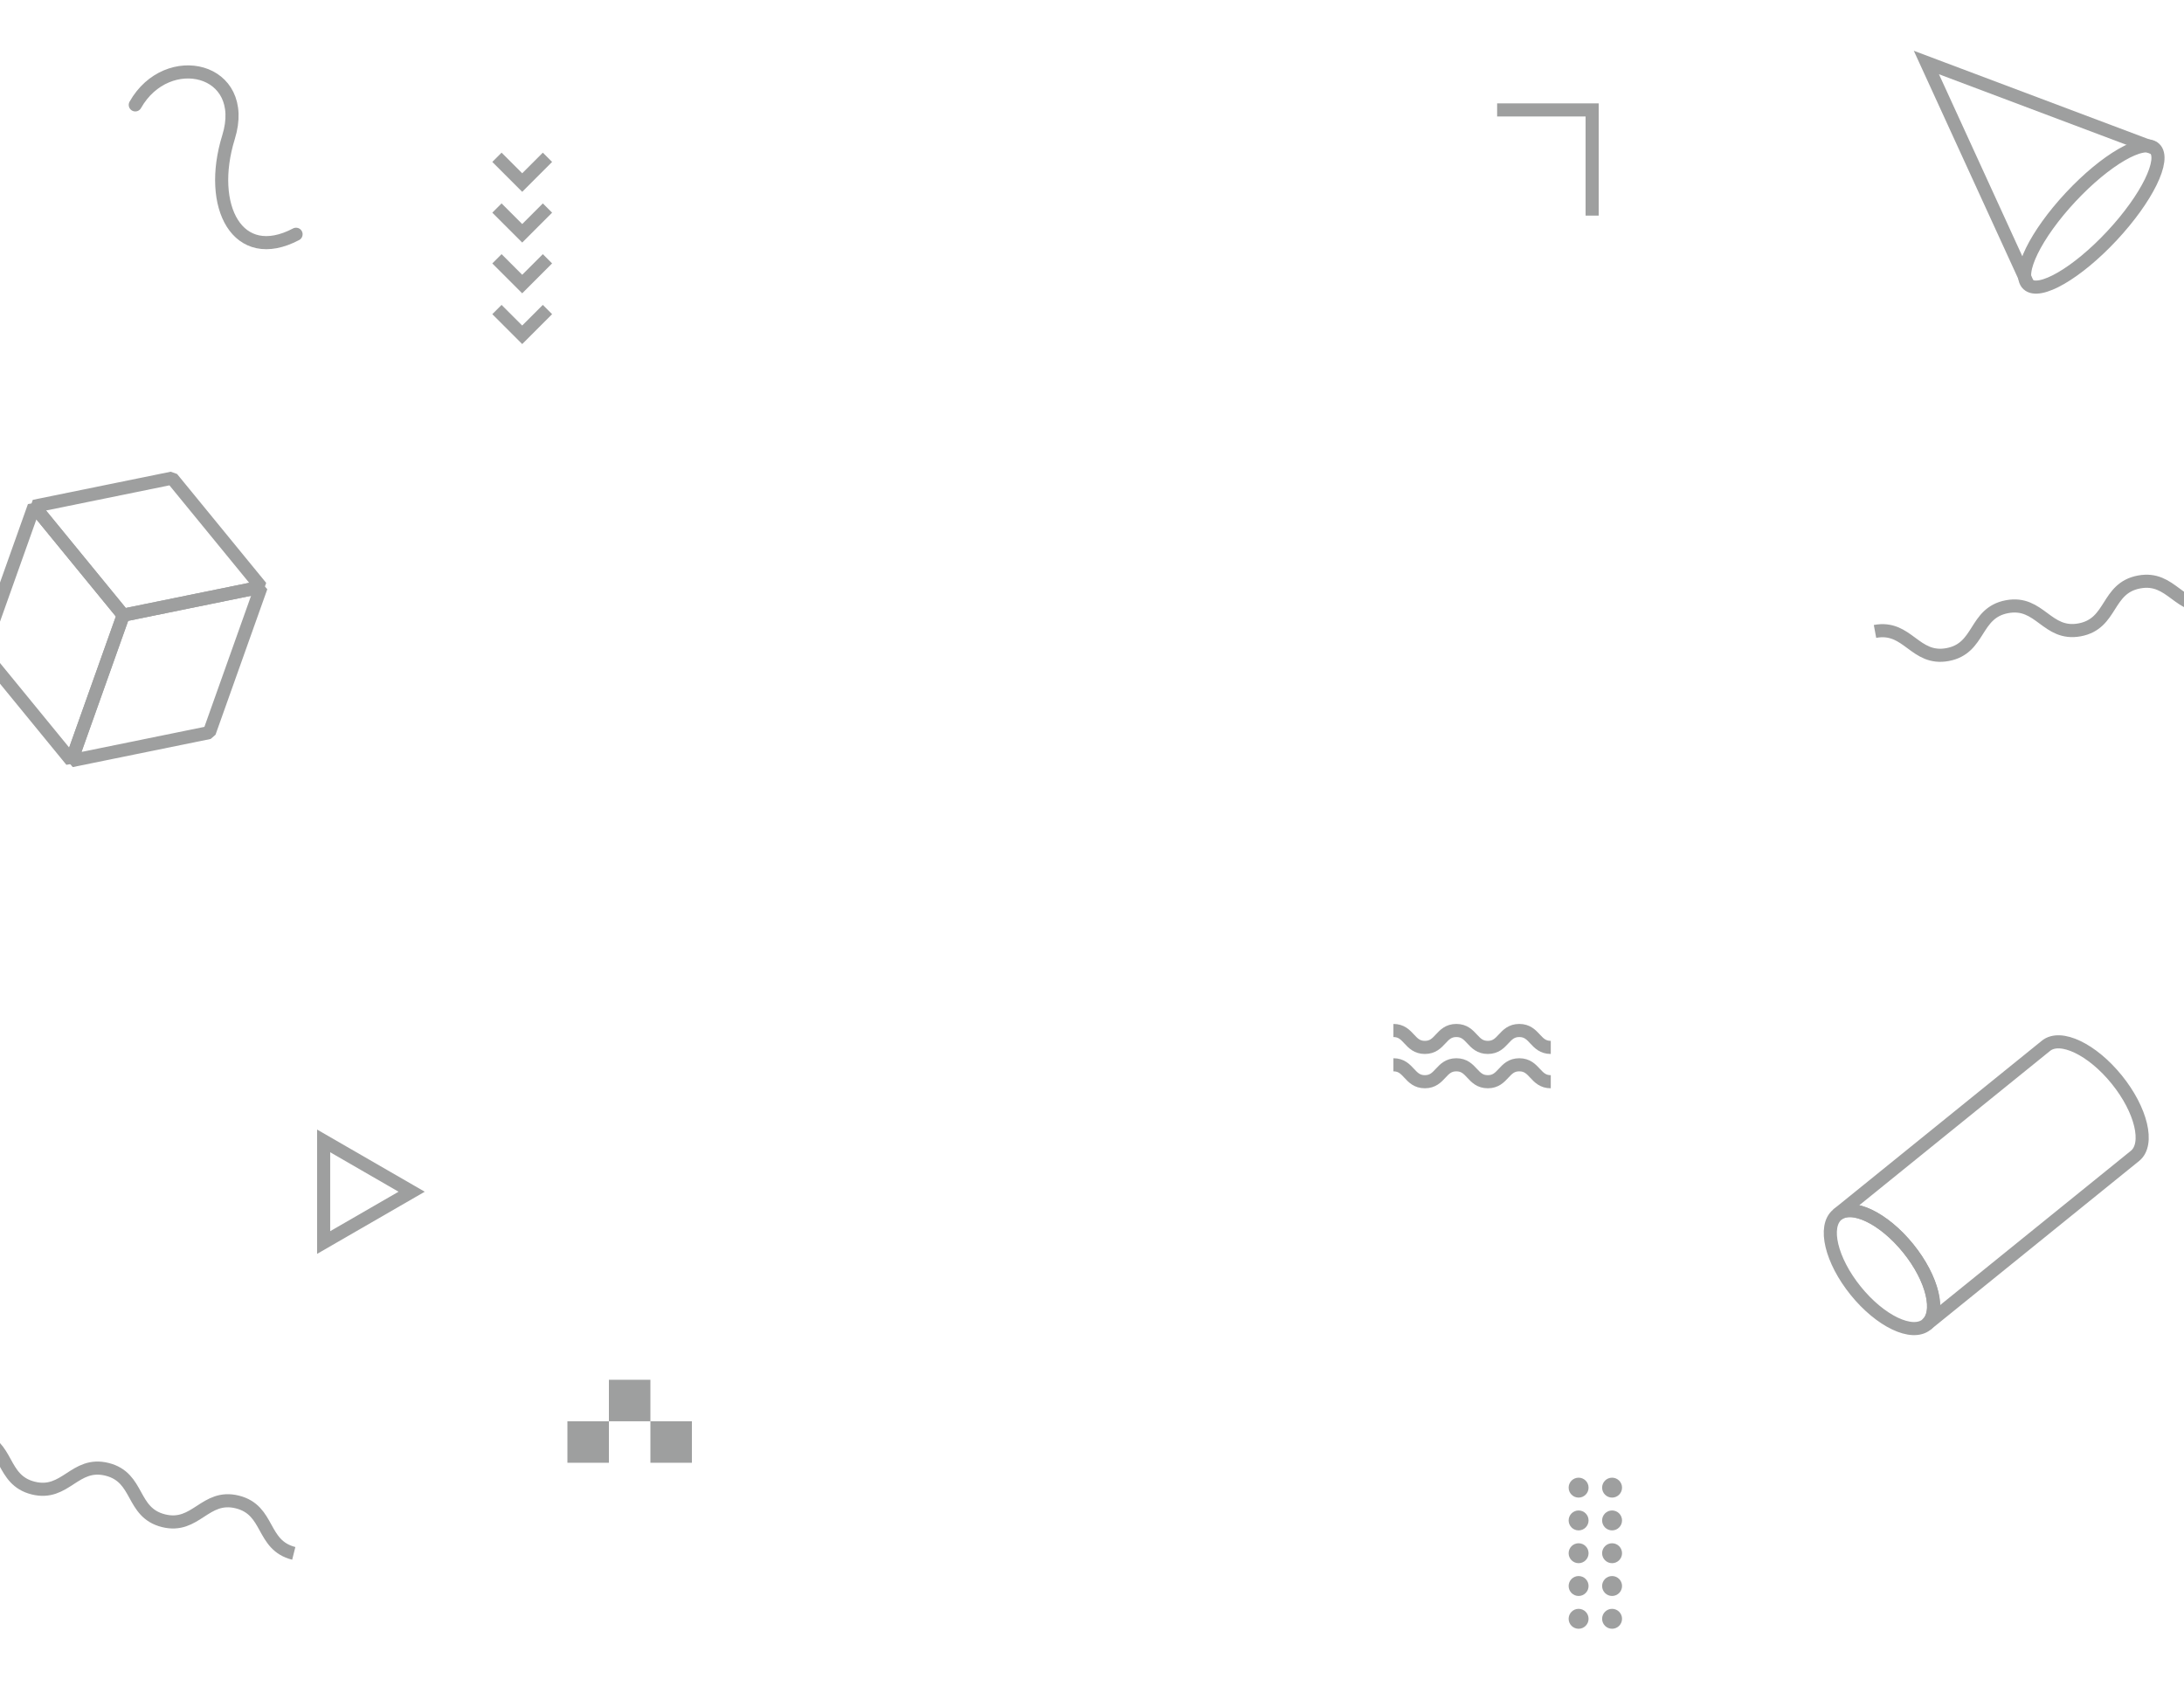
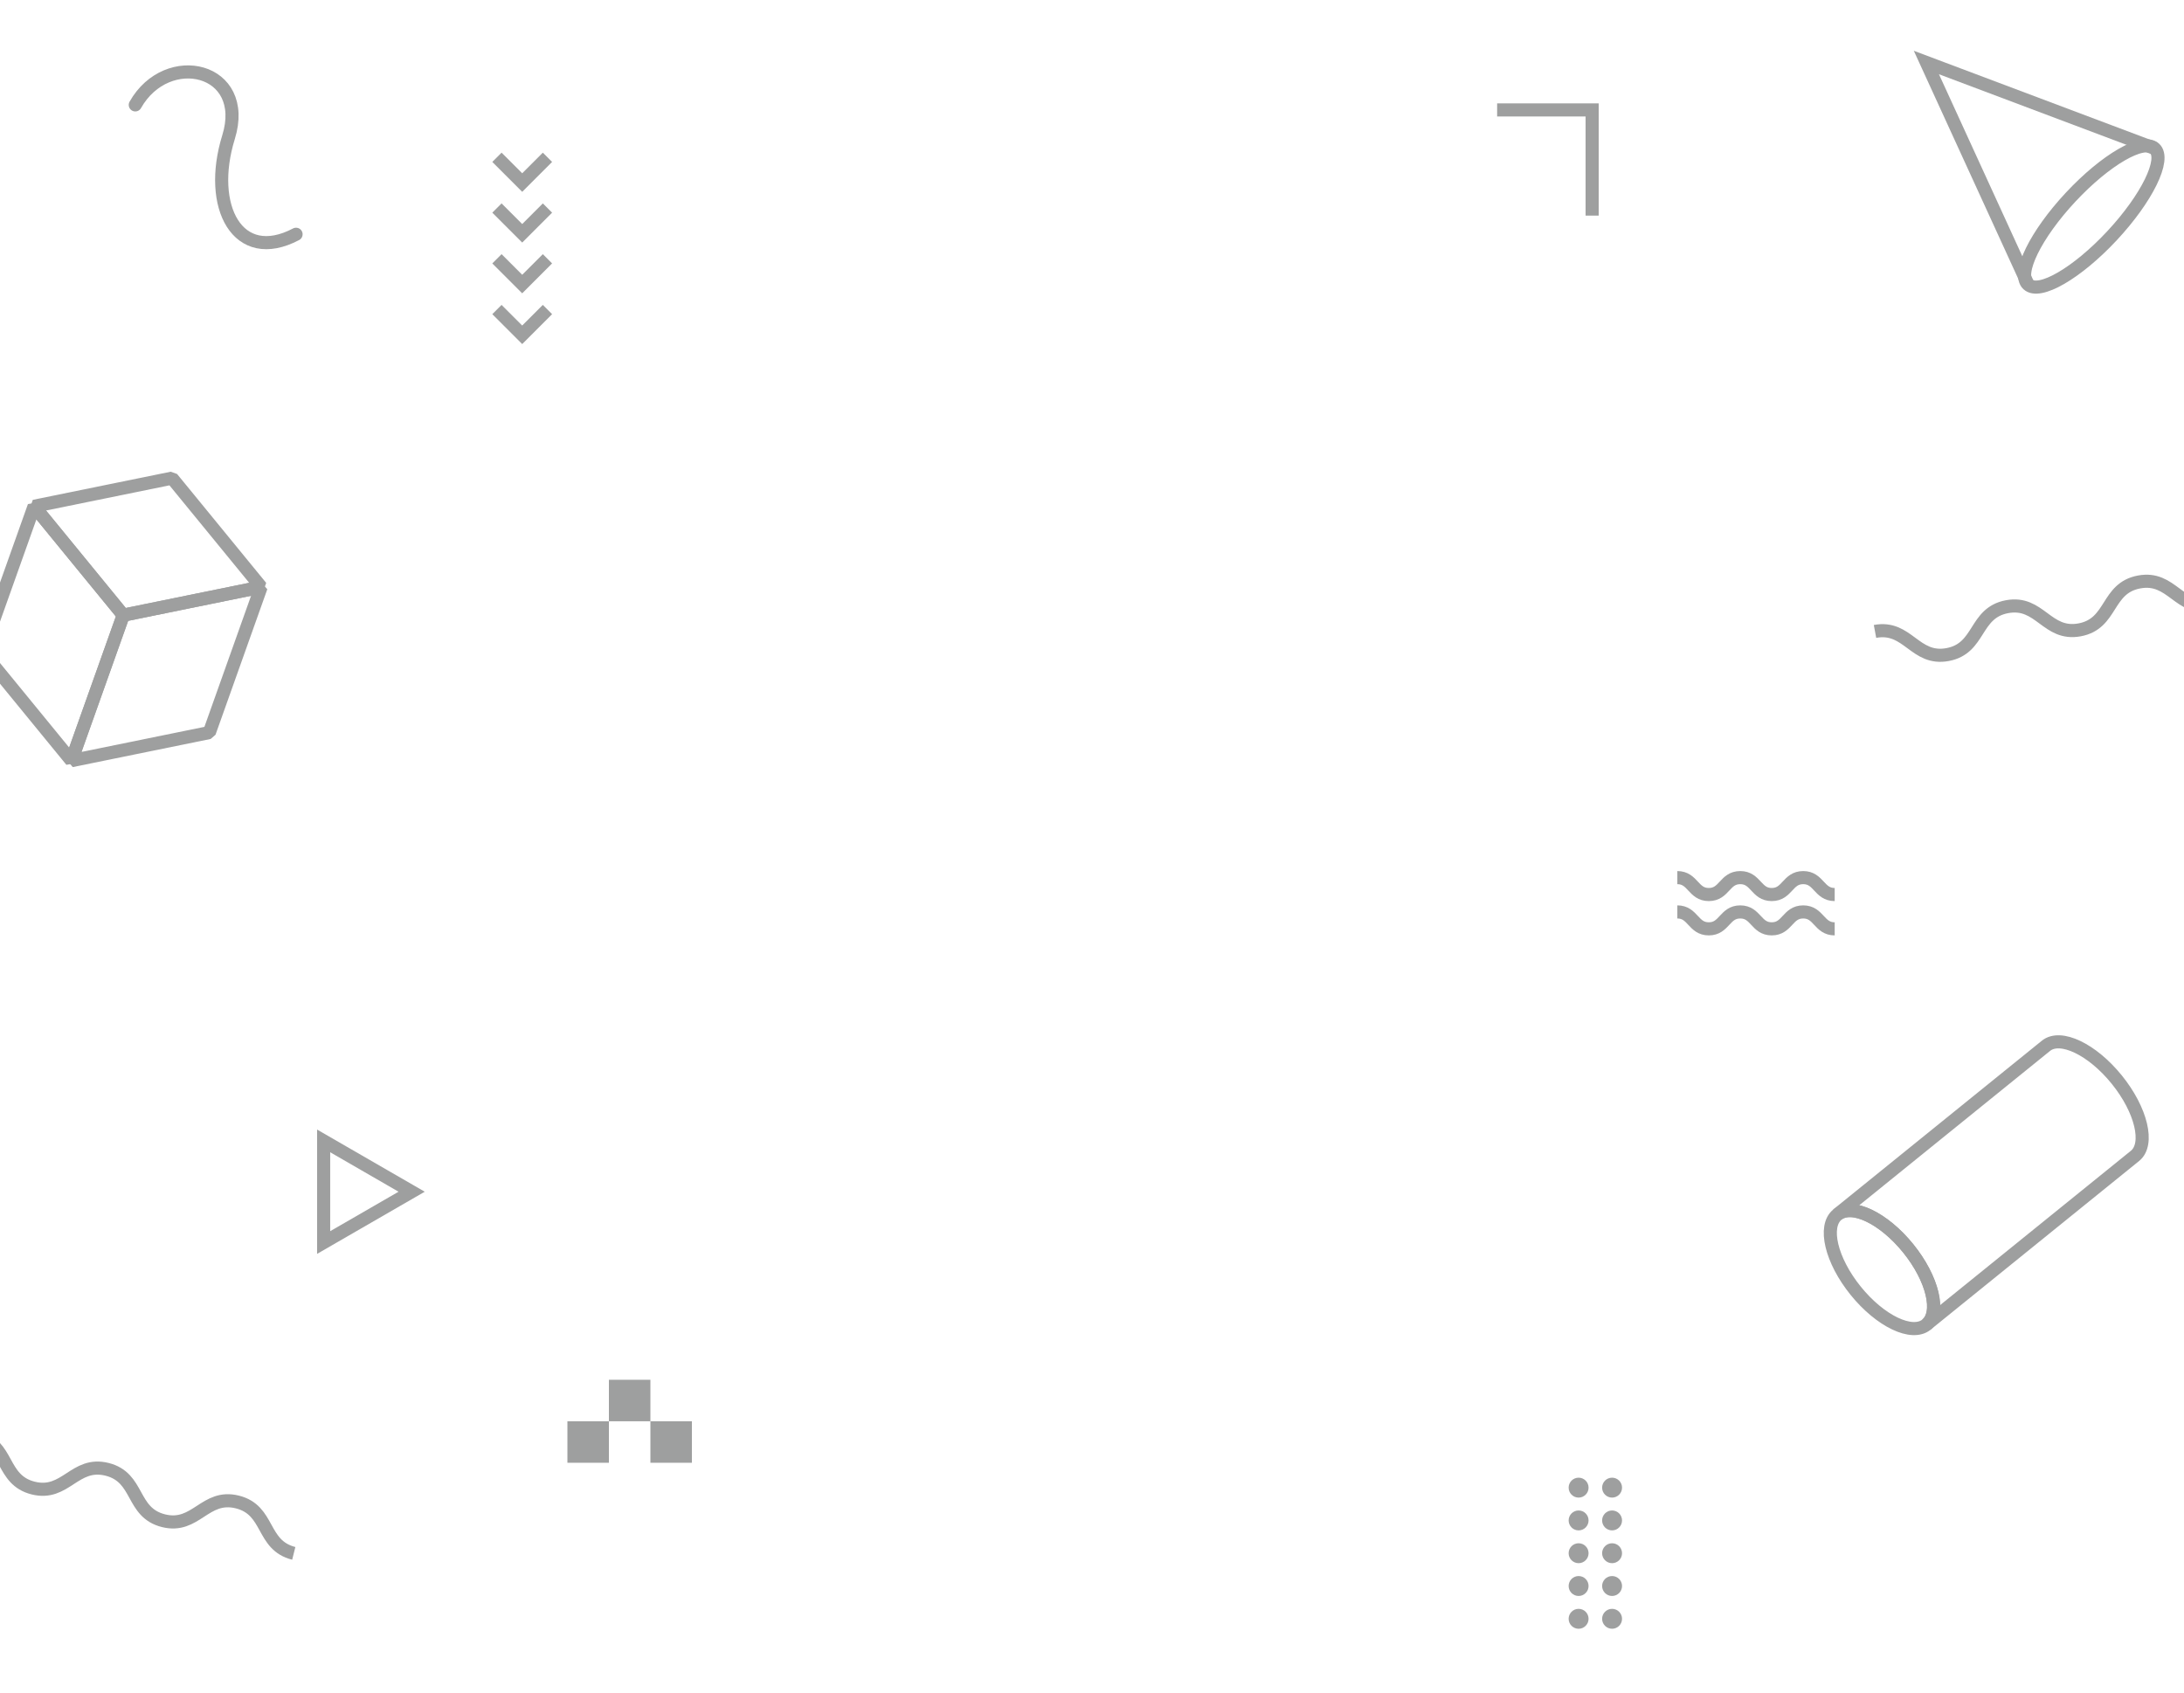
<svg xmlns="http://www.w3.org/2000/svg" width="100%" height="100%" viewBox="0 0 1000 775" version="1.1" xml:space="preserve" style="fill-rule:evenodd;clip-rule:evenodd;stroke-miterlimit:10;">
  <g transform="matrix(1,0,0,1,0,10)">
    <g>
      <g>
        <path d="M873.683,561.607C884.942,575.524 888.684,591.162 882.041,596.535L977.568,519.257C984.21,513.883 980.468,498.246 969.209,484.329C957.951,470.412 943.44,463.487 936.798,468.86L841.271,546.139C847.913,540.765 862.424,547.691 873.683,561.607Z" style="fill:none;fill-rule:nonzero;stroke:rgb(158,159,159);stroke-width:6px;" />
        <g transform="matrix(-0.6289,-0.7775,0.7775,-0.6289,959.403,1600.57)">
          <ellipse cx="861.656" cy="571.337" rx="32.412" ry="15.469" style="fill:none;stroke:rgb(158,159,159);stroke-width:6px;" />
        </g>
      </g>
      <g>
        <path d="M32.716,338.299L-8.092,288.432L15.617,221.808L56.425,271.676L32.716,338.299Z" style="fill:none;fill-rule:nonzero;stroke:rgb(158,159,159);stroke-width:6px;stroke-linejoin:bevel;" />
        <path d="M119.562,258.798L56.425,271.676L32.716,338.299L95.852,325.422L119.562,258.798Z" style="fill:none;fill-rule:nonzero;stroke:rgb(158,159,159);stroke-width:6px;stroke-linejoin:bevel;" />
        <path d="M78.754,208.931L15.619,221.808L56.425,271.676L119.562,258.798L78.754,208.931Z" style="fill:none;fill-rule:nonzero;stroke:rgb(158,159,159);stroke-width:6px;stroke-linejoin:bevel;" />
      </g>
      <g>
        <path d="M928.565,120.203L882.041,18.617L986.61,57.98" style="fill:none;fill-rule:nonzero;stroke:rgb(158,159,159);stroke-width:6px;" />
        <g transform="matrix(0.6821,-0.7312,0.7312,0.6821,239.238,728.532)">
          <ellipse cx="957.588" cy="89.092" rx="42.547" ry="12.954" style="fill:none;stroke:rgb(158,159,159);stroke-width:6px;" />
        </g>
      </g>
      <g>
        <path d="M858.519,279.115C873.632,276.285 876.676,292.543 891.789,289.713C906.903,286.883 903.859,270.626 918.972,267.796C934.085,264.966 937.129,281.224 952.242,278.394C967.357,275.564 964.313,259.306 979.429,256.476C994.544,253.646 997.588,269.903 1012.7,267.073" style="fill:none;fill-rule:nonzero;stroke:rgb(158,159,159);stroke-width:6px;" />
      </g>
      <g>
        <path d="M-10.623,647.834C4.291,651.572 0.27,667.616 15.184,671.354C30.099,675.092 34.12,659.049 49.035,662.787C63.95,666.525 59.928,682.569 74.843,686.307C89.76,690.046 93.781,674.002 108.697,677.741C123.614,681.48 119.592,697.523 134.509,701.262" style="fill:none;fill-rule:nonzero;stroke:rgb(158,159,159);stroke-width:6px;" />
      </g>
      <path d="M148.194,512.41L188.484,535.671L148.194,558.932L148.194,512.41Z" style="fill:none;fill-rule:nonzero;stroke:rgb(158,159,159);stroke-width:6px;" />
      <path d="M685.502,40.333L729,40.333L729,88.725" style="fill:none;fill-rule:nonzero;stroke:rgb(158,159,159);stroke-width:6px;" />
-       <g>
+       <g transform="matrix(1,0,0,1,130,-70)">
        <path d="M638.012,461.845C645.214,461.845 645.214,469.595 652.417,469.595C659.622,469.595 659.622,461.845 666.827,461.845C674.03,461.845 674.03,469.595 681.232,469.595C688.439,469.595 688.439,461.845 695.647,461.845C702.855,461.845 702.855,469.595 710.062,469.595" style="fill:none;fill-rule:nonzero;stroke:rgb(158,159,159);stroke-width:6px;" />
      </g>
-       <g>
+       <g transform="matrix(1,0,0,1,130,-70)">
        <path d="M638.012,477.554C645.214,477.554 645.214,485.304 652.417,485.304C659.622,485.304 659.622,477.554 666.827,477.554C674.03,477.554 674.03,485.304 681.232,485.304C688.439,485.304 688.439,477.554 695.647,477.554C702.855,477.554 702.855,485.304 710.062,485.304" style="fill:none;fill-rule:nonzero;stroke:rgb(158,159,159);stroke-width:6px;" />
      </g>
      <path d="M250.671,62.02L239.104,73.588L227.536,62.02" style="fill:none;fill-rule:nonzero;stroke:rgb(158,159,159);stroke-width:6px;" />
      <path d="M250.671,85.257L239.104,96.825L227.536,85.257" style="fill:none;fill-rule:nonzero;stroke:rgb(158,159,159);stroke-width:6px;" />
      <path d="M250.671,108.494L239.104,120.062L227.536,108.494" style="fill:none;fill-rule:nonzero;stroke:rgb(158,159,159);stroke-width:6px;" />
      <path d="M250.671,131.73L239.104,143.298L227.536,131.73" style="fill:none;fill-rule:nonzero;stroke:rgb(158,159,159);stroke-width:6px;" />
      <circle cx="722.804" cy="671.169" r="4.561" style="fill:rgb(158,159,159);" />
      <circle cx="738.131" cy="671.169" r="4.561" style="fill:rgb(158,159,159);" />
      <circle cx="722.804" cy="686.183" r="4.561" style="fill:rgb(158,159,159);" />
      <circle cx="738.131" cy="686.183" r="4.561" style="fill:rgb(158,159,159);" />
      <circle cx="722.804" cy="701.196" r="4.561" style="fill:rgb(158,159,159);" />
      <circle cx="738.131" cy="701.196" r="4.561" style="fill:rgb(158,159,159);" />
      <circle cx="722.804" cy="716.209" r="4.561" style="fill:rgb(158,159,159);" />
      <circle cx="738.131" cy="716.209" r="4.561" style="fill:rgb(158,159,159);" />
      <circle cx="722.804" cy="731.223" r="4.561" style="fill:rgb(158,159,159);" />
      <circle cx="738.131" cy="731.223" r="4.561" style="fill:rgb(158,159,159);" />
      <path d="M61.944,38.024C76.527,12.234 114.476,21.024 104.637,52.82C94.799,84.616 108.853,111.32 135.558,97.266" style="fill:none;fill-rule:nonzero;stroke:rgb(158,159,159);stroke-width:6px;stroke-linecap:round;stroke-linejoin:round;" />
      <rect x="259.803" y="640.78" width="19" height="19" style="fill:rgb(158,159,159);" />
      <rect x="278.803" y="621.78" width="19" height="19" style="fill:rgb(158,159,159);" />
      <rect x="297.803" y="640.78" width="19" height="19" style="fill:rgb(158,159,159);" />
    </g>
  </g>
</svg>
